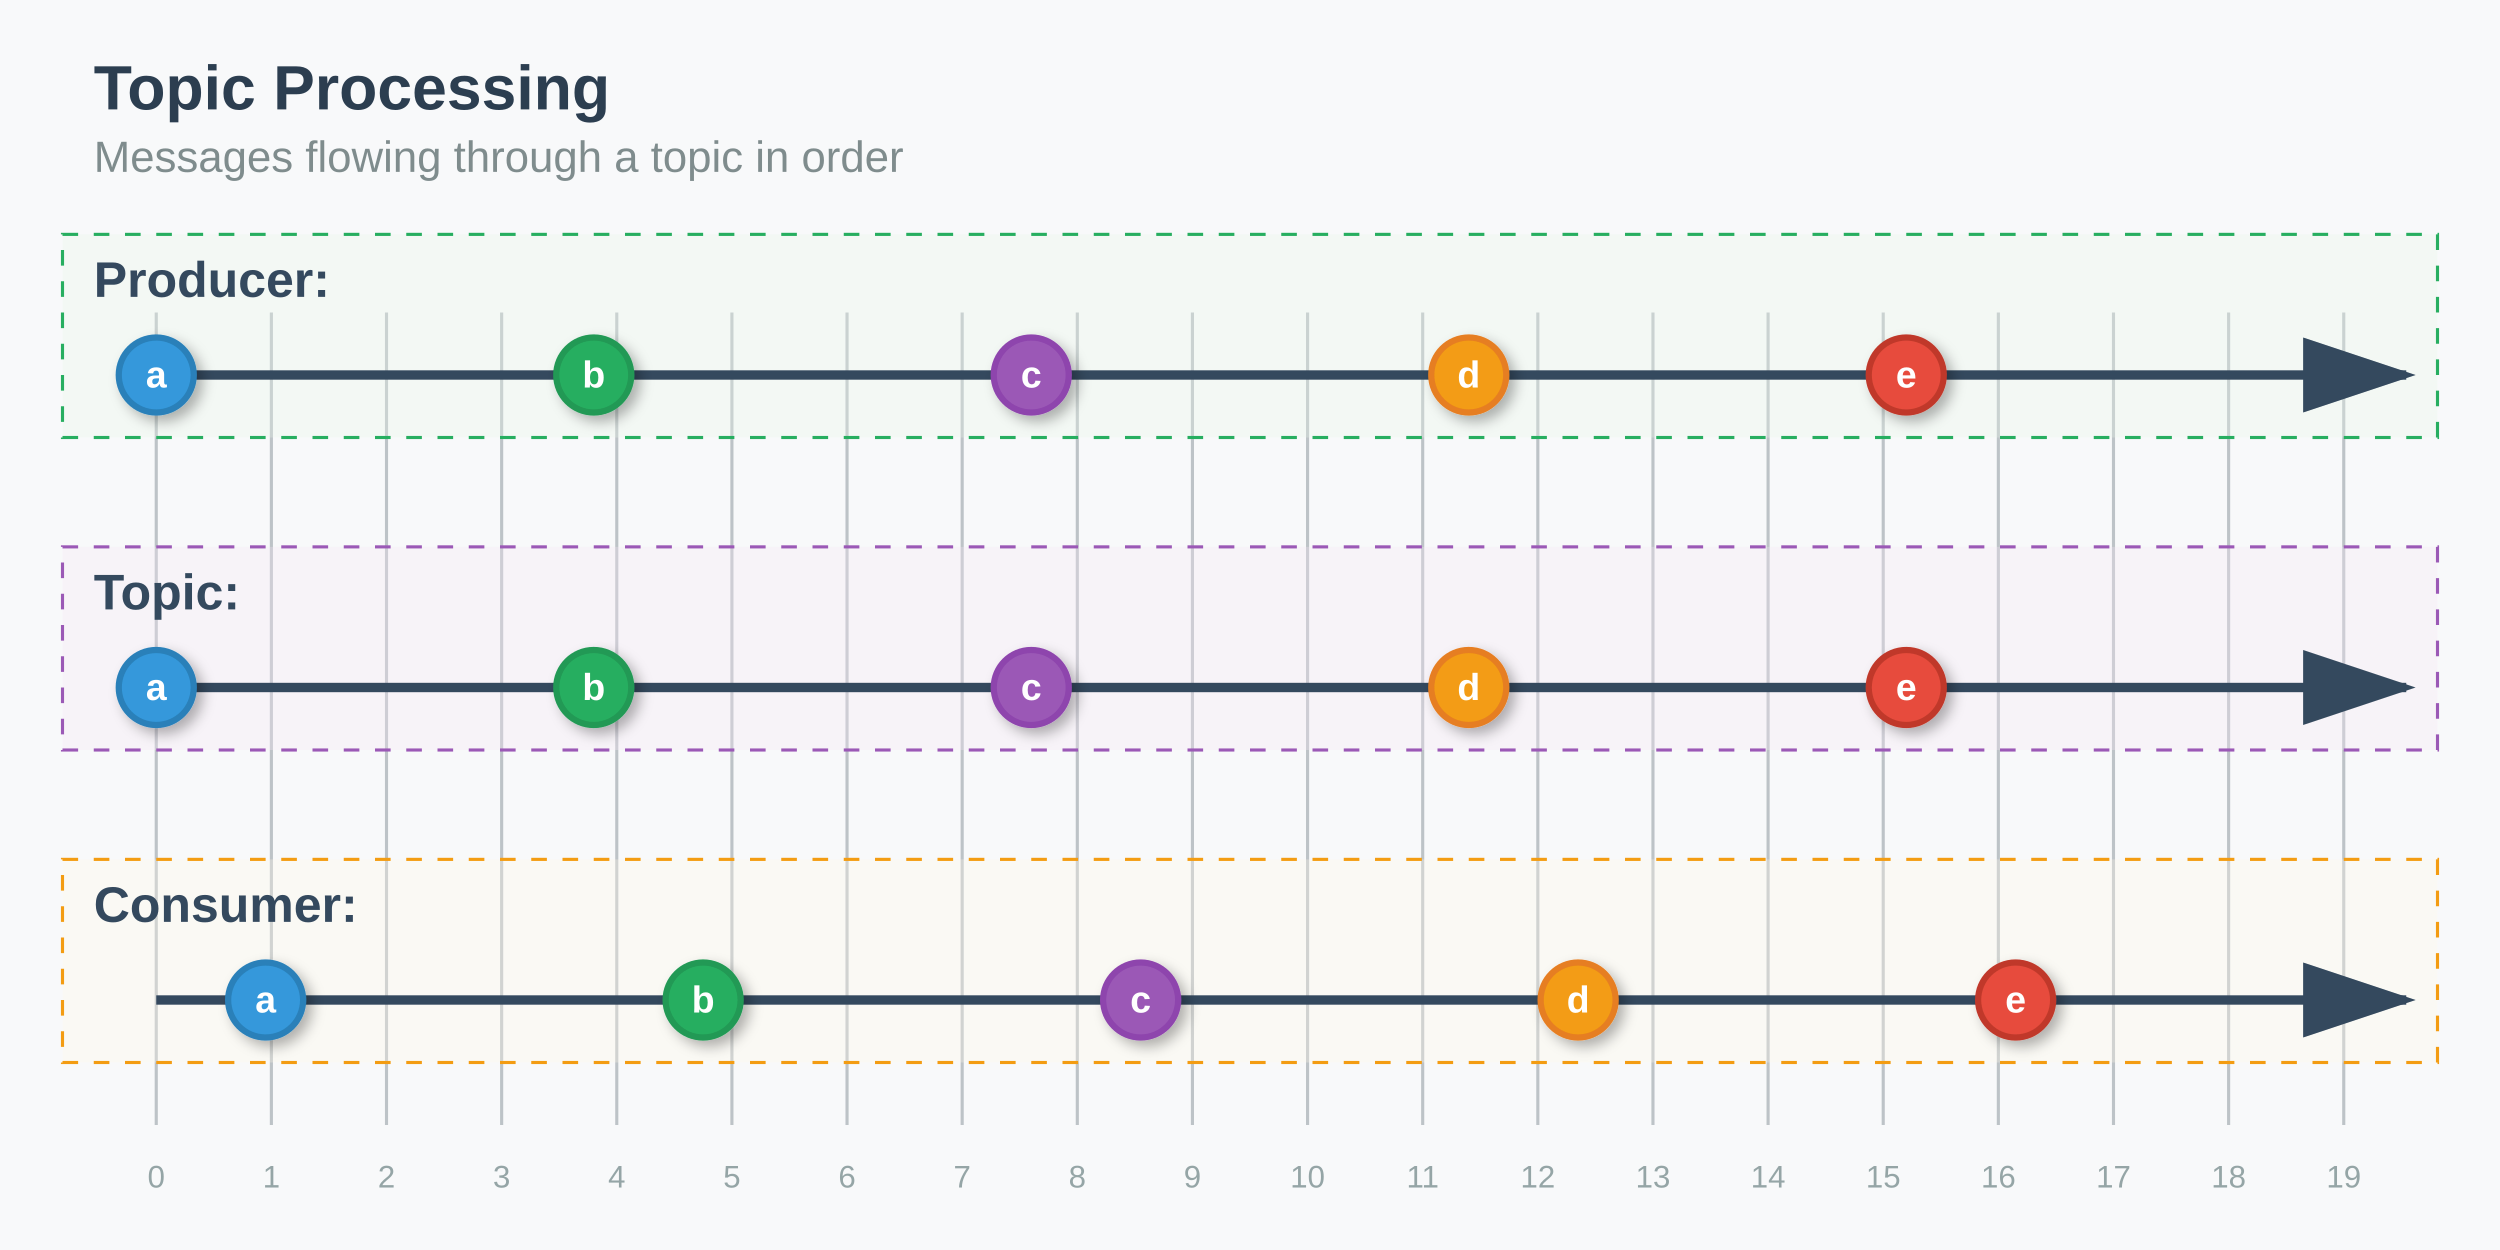
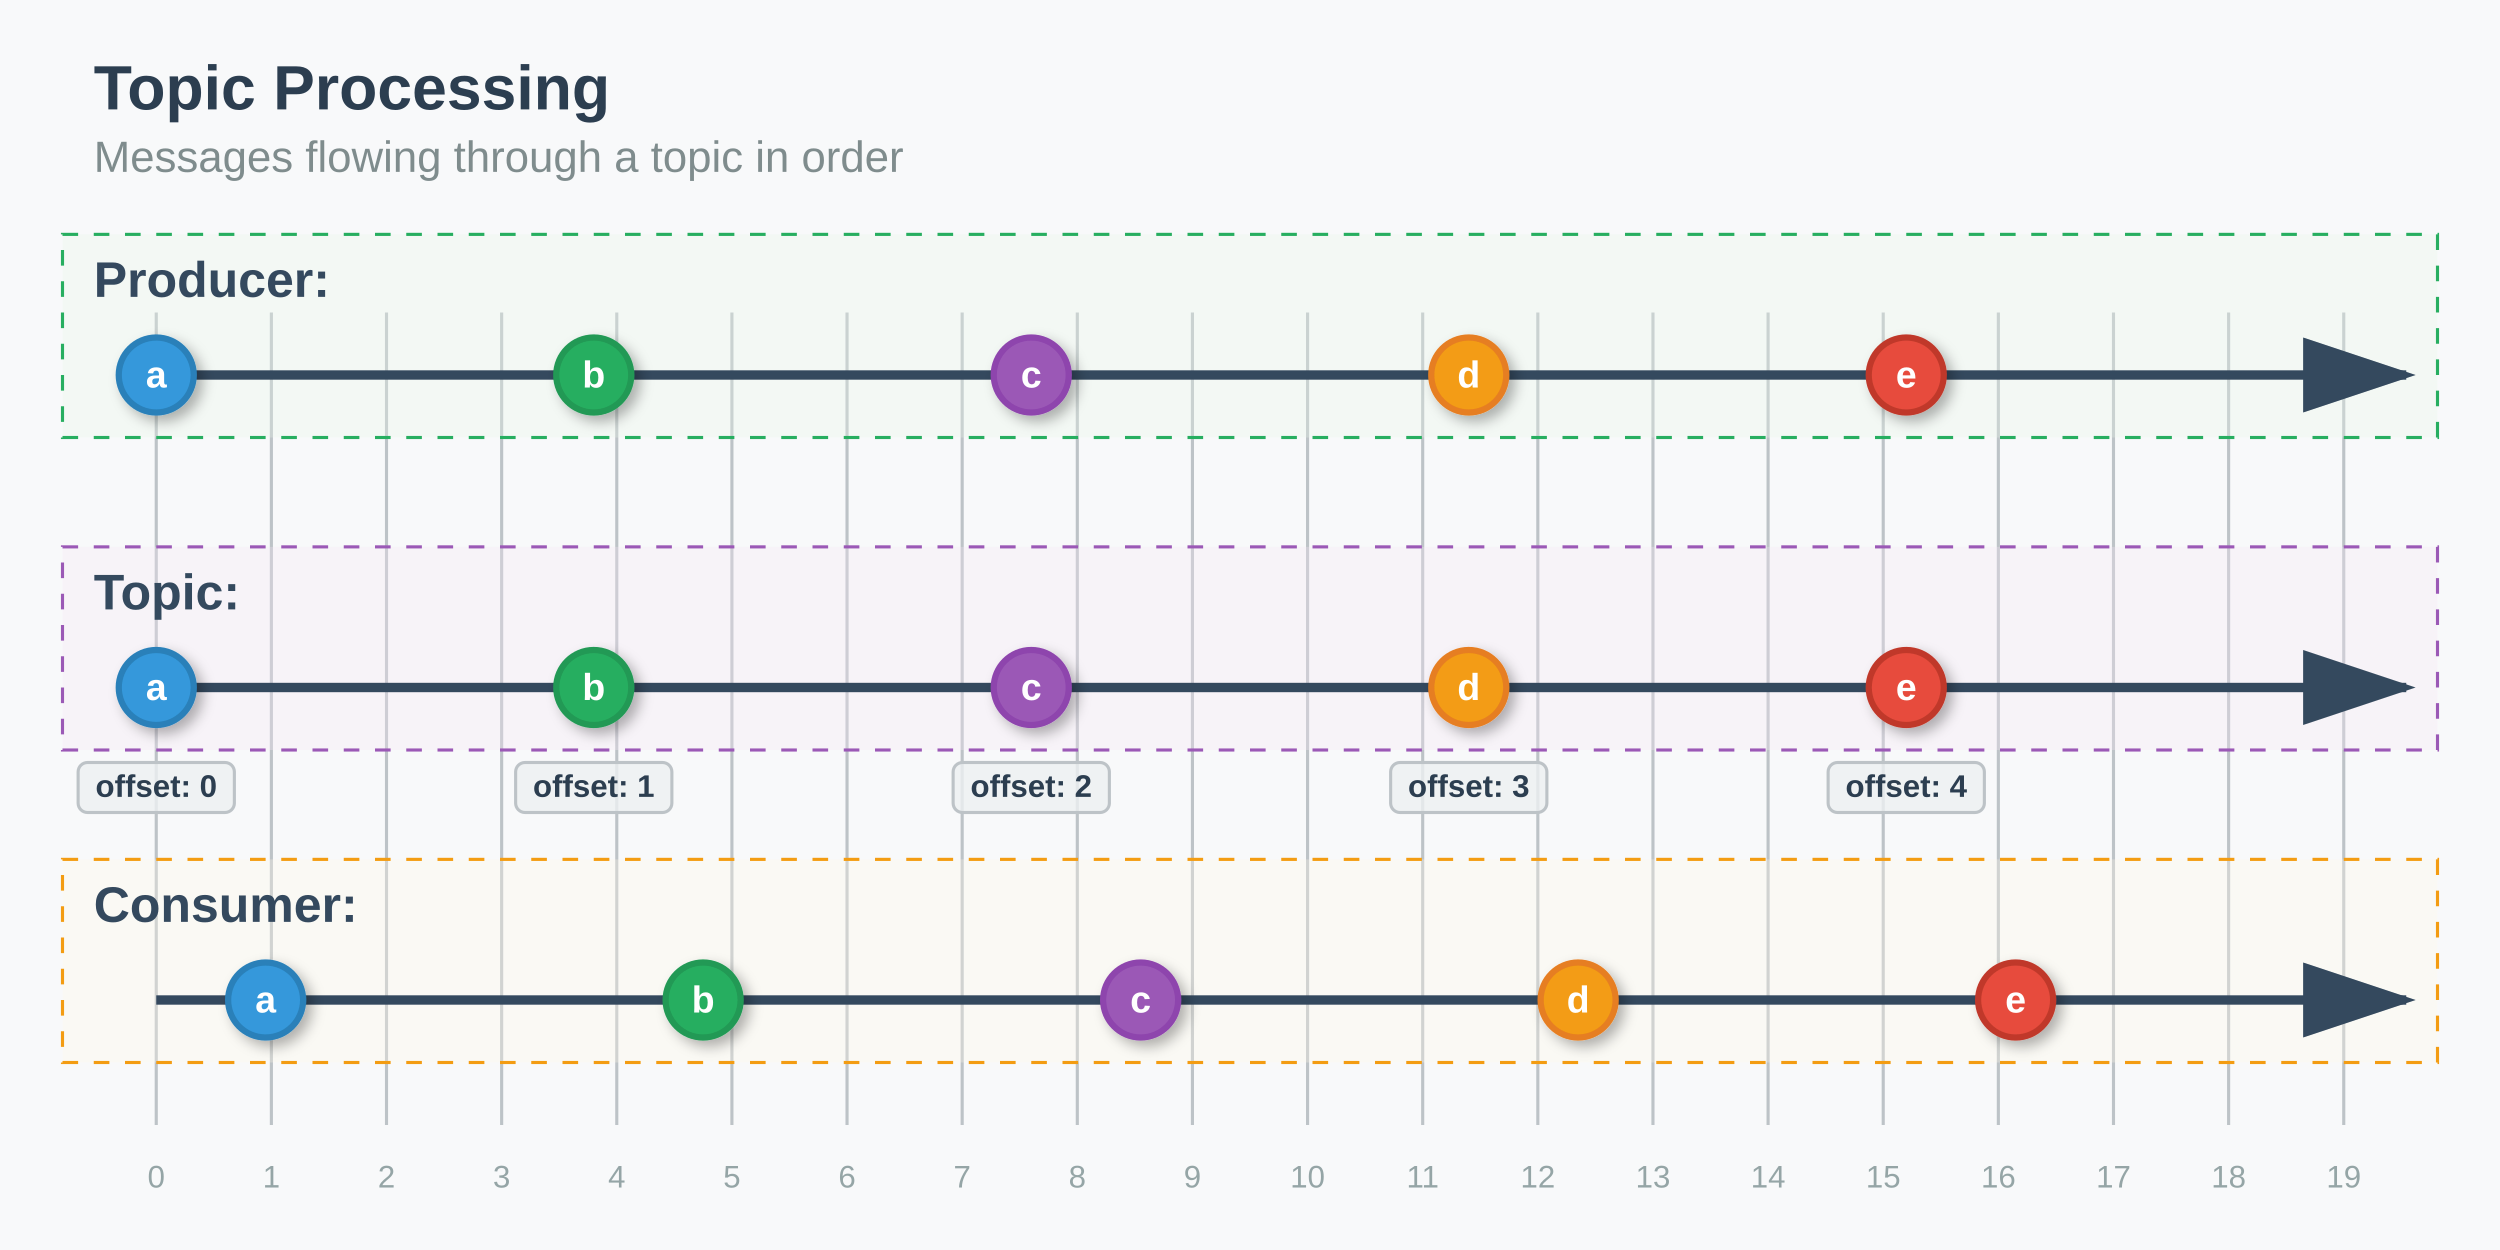
<svg xmlns="http://www.w3.org/2000/svg" width="800" height="400">
  <defs>
    <style>
      .title { font-family: 'Segoe UI', Arial, sans-serif; font-size: 20px; font-weight: bold; fill: #2c3e50; }
      .description { font-family: 'Segoe UI', Arial, sans-serif; font-size: 14px; fill: #7f8c8d; }
      .stream-label { font-family: 'Segoe UI', Arial, sans-serif; font-size: 16px; font-weight: 600; fill: #34495e; }
      .timeline { stroke: #34495e; stroke-width: 3; fill: none; }
      .timeline-arrow { stroke: #34495e; stroke-width: 3; fill: none; marker-end: url(#arrowhead); }
      .producer-bg { fill: #e8f5e8; fill-opacity: 0.3; stroke: #27ae60; stroke-width: 1; stroke-dasharray: 5,5; }
      .topic-bg { fill: #f3e5f5; fill-opacity: 0.3; stroke: #9b59b6; stroke-width: 1; stroke-dasharray: 5,5; }
      .partition-bg { fill: #e8f4fd; fill-opacity: 0.3; stroke: #3498db; stroke-width: 1; stroke-dasharray: 5,5; }
      .consumer-bg { fill: #fef9e7; fill-opacity: 0.3; stroke: #f39c12; stroke-width: 1; stroke-dasharray: 5,5; }
      .marble { fill: #3498db; stroke: #2980b9; stroke-width: 2; }
      .marble-blue { fill: #3498db; stroke: #2980b9; stroke-width: 2; }
      .marble-green { fill: #27ae60; stroke: #229954; stroke-width: 2; }
      .marble-purple { fill: #9b59b6; stroke: #8e44ad; stroke-width: 2; }
      .marble-orange { fill: #f39c12; stroke: #e67e22; stroke-width: 2; }
      .marble-red { fill: #e74c3c; stroke: #c0392b; stroke-width: 2; }
      .marble-yellow { fill: #f1c40f; stroke: #f39c12; stroke-width: 2; }
      .marble-teal { fill: #1abc9c; stroke: #16a085; stroke-width: 2; }
      .marble-pink { fill: #e91e63; stroke: #c2185b; stroke-width: 2; }
      .marble-indigo { fill: #6366f1; stroke: #4f46e5; stroke-width: 2; }
      .marble-cyan { fill: #06b6d4; stroke: #0891b2; stroke-width: 2; }
      .marble-lime { fill: #84cc16; stroke: #65a30d; stroke-width: 2; }
      .marble-amber { fill: #f59e0b; stroke: #d97706; stroke-width: 2; }
      .marble-emerald { fill: #10b981; stroke: #059669; stroke-width: 2; }
      .marble-rose { fill: #f43f5e; stroke: #e11d48; stroke-width: 2; }
      .marble-violet { fill: #8b5cf6; stroke: #7c3aed; stroke-width: 2; }
      .marble-sky { fill: #0ea5e9; stroke: #0284c7; stroke-width: 2; }
      .marble-stone { fill: #78716c; stroke: #57534e; stroke-width: 2; }
      .marble-slate { fill: #64748b; stroke: #475569; stroke-width: 2; }
      .marble-zinc { fill: #71717a; stroke: #52525b; stroke-width: 2; }
      .marble-neutral { fill: #a3a3a3; stroke: #737373; stroke-width: 2; }
      .marble-error { fill: #e74c3c; stroke: #c0392b; stroke-width: 2; }
      .marble-complete { fill: #27ae60; stroke: #229954; stroke-width: 2; }
      .marble-special { fill: #f39c12; stroke: #e67e22; stroke-width: 2; }
      .frame-marker { stroke: #bdc3c7; stroke-width: 1; fill: none; }
      .frame-number { font-family: 'Segoe UI', Arial, sans-serif; font-size: 10px; fill: #95a5a6; }
      .marble-text { font-family: 'Segoe UI', Arial, sans-serif; font-size: 12px; font-weight: bold; fill: white; text-anchor: middle; }
      .marble-text-dark { font-family: 'Segoe UI', Arial, sans-serif; font-size: 12px; font-weight: bold; fill: #2c3e50; text-anchor: middle; }
+       .offset-label { font-family: 'Segoe UI', Arial, sans-serif; font-size: 10px; font-weight: 600; fill: #2c3e50; text-anchor: middle; }
+       .offset-bg { fill: #ecf0f1; fill-opacity: 0.8; stroke: #bdc3c7; stroke-width: 1; rx: 3; }
    </style>
    <marker id="arrowhead" markerWidth="12" markerHeight="8" refX="11" refY="4" orient="auto">
      <polygon points="0 0, 12 4, 0 8" fill="#34495e" />
    </marker>
    <filter id="marbleShadow" x="-50%" y="-50%" width="200%" height="200%">
      <feDropShadow dx="2" dy="2" stdDeviation="2" flood-color="#000000" flood-opacity="0.3" />
    </filter>
  </defs>
  <rect width="800" height="400" fill="#f8f9fa" stroke="none" />
  <text x="30" y="35" class="title">Topic Processing</text>
  <text x="30" y="55" class="description">Messages flowing through a topic in order</text>
  <line x1="50" y1="100" x2="50" y2="360" class="frame-marker" />
  <text x="50" y="380" class="frame-number" text-anchor="middle">0</text>
  <line x1="86.842" y1="100" x2="86.842" y2="360" class="frame-marker" />
  <text x="86.842" y="380" class="frame-number" text-anchor="middle">1</text>
  <line x1="123.684" y1="100" x2="123.684" y2="360" class="frame-marker" />
  <text x="123.684" y="380" class="frame-number" text-anchor="middle">2</text>
  <line x1="160.526" y1="100" x2="160.526" y2="360" class="frame-marker" />
  <text x="160.526" y="380" class="frame-number" text-anchor="middle">3</text>
  <line x1="197.368" y1="100" x2="197.368" y2="360" class="frame-marker" />
  <text x="197.368" y="380" class="frame-number" text-anchor="middle">4</text>
  <line x1="234.211" y1="100" x2="234.211" y2="360" class="frame-marker" />
  <text x="234.211" y="380" class="frame-number" text-anchor="middle">5</text>
  <line x1="271.053" y1="100" x2="271.053" y2="360" class="frame-marker" />
  <text x="271.053" y="380" class="frame-number" text-anchor="middle">6</text>
  <line x1="307.895" y1="100" x2="307.895" y2="360" class="frame-marker" />
  <text x="307.895" y="380" class="frame-number" text-anchor="middle">7</text>
  <line x1="344.737" y1="100" x2="344.737" y2="360" class="frame-marker" />
  <text x="344.737" y="380" class="frame-number" text-anchor="middle">8</text>
  <line x1="381.579" y1="100" x2="381.579" y2="360" class="frame-marker" />
  <text x="381.579" y="380" class="frame-number" text-anchor="middle">9</text>
  <line x1="418.421" y1="100" x2="418.421" y2="360" class="frame-marker" />
  <text x="418.421" y="380" class="frame-number" text-anchor="middle">10</text>
  <line x1="455.263" y1="100" x2="455.263" y2="360" class="frame-marker" />
  <text x="455.263" y="380" class="frame-number" text-anchor="middle">11</text>
  <line x1="492.105" y1="100" x2="492.105" y2="360" class="frame-marker" />
  <text x="492.105" y="380" class="frame-number" text-anchor="middle">12</text>
  <line x1="528.947" y1="100" x2="528.947" y2="360" class="frame-marker" />
  <text x="528.947" y="380" class="frame-number" text-anchor="middle">13</text>
  <line x1="565.789" y1="100" x2="565.789" y2="360" class="frame-marker" />
  <text x="565.789" y="380" class="frame-number" text-anchor="middle">14</text>
  <line x1="602.632" y1="100" x2="602.632" y2="360" class="frame-marker" />
  <text x="602.632" y="380" class="frame-number" text-anchor="middle">15</text>
  <line x1="639.474" y1="100" x2="639.474" y2="360" class="frame-marker" />
  <text x="639.474" y="380" class="frame-number" text-anchor="middle">16</text>
  <line x1="676.316" y1="100" x2="676.316" y2="360" class="frame-marker" />
  <text x="676.316" y="380" class="frame-number" text-anchor="middle">17</text>
  <line x1="713.158" y1="100" x2="713.158" y2="360" class="frame-marker" />
  <text x="713.158" y="380" class="frame-number" text-anchor="middle">18</text>
  <line x1="750" y1="100" x2="750" y2="360" class="frame-marker" />
  <text x="750" y="380" class="frame-number" text-anchor="middle">19</text>
  <rect x="20" y="75" width="760" height="65" class="producer-bg" />
  <rect x="20" y="175" width="760" height="65" class="topic-bg" />
  <rect x="20" y="275" width="760" height="65" class="consumer-bg" />
  <text x="30" y="95" class="stream-label">Producer:</text>
  <line x1="50" y1="120" x2="750" y2="120" class="timeline" />
  <line x1="750" y1="120" x2="770" y2="120" class="timeline-arrow" />
  <g filter="url(#marbleShadow)">
    <circle cx="50" cy="120" r="12" class="marble-blue" />
    <text x="50" y="124" class="marble-text">a</text>
  </g>
  <g filter="url(#marbleShadow)">
    <circle cx="190" cy="120" r="12" class="marble-green" />
    <text x="190" y="124" class="marble-text">b</text>
  </g>
  <g filter="url(#marbleShadow)">
    <circle cx="330" cy="120" r="12" class="marble-purple" />
    <text x="330" y="124" class="marble-text">c</text>
  </g>
  <g filter="url(#marbleShadow)">
    <circle cx="470" cy="120" r="12" class="marble-orange" />
    <text x="470" y="124" class="marble-text">d</text>
  </g>
  <g filter="url(#marbleShadow)">
    <circle cx="610" cy="120" r="12" class="marble-red" />
    <text x="610" y="124" class="marble-text">e</text>
  </g>
  <text x="30" y="195" class="stream-label">Topic:</text>
  <line x1="50" y1="220" x2="750" y2="220" class="timeline" />
  <line x1="750" y1="220" x2="770" y2="220" class="timeline-arrow" />
  <g filter="url(#marbleShadow)">
    <circle cx="50" cy="220" r="12" class="marble-blue" />
    <text x="50" y="224" class="marble-text">a</text>
  </g>
+   <g>
+     <rect x="25" y="244" width="50" height="16" class="offset-bg" />
+     <text x="50" y="255" class="offset-label">offset: 0</text>
+   </g>
  <g filter="url(#marbleShadow)">
    <circle cx="190" cy="220" r="12" class="marble-green" />
    <text x="190" y="224" class="marble-text">b</text>
+   </g>
+   <g>
+     <rect x="165" y="244" width="50" height="16" class="offset-bg" />
+     <text x="190" y="255" class="offset-label">offset: 1</text>
  </g>
  <g filter="url(#marbleShadow)">
    <circle cx="330" cy="220" r="12" class="marble-purple" />
    <text x="330" y="224" class="marble-text">c</text>
  </g>
+   <g>
+     <rect x="305" y="244" width="50" height="16" class="offset-bg" />
+     <text x="330" y="255" class="offset-label">offset: 2</text>
+   </g>
  <g filter="url(#marbleShadow)">
    <circle cx="470" cy="220" r="12" class="marble-orange" />
    <text x="470" y="224" class="marble-text">d</text>
  </g>
+   <g>
+     <rect x="445" y="244" width="50" height="16" class="offset-bg" />
+     <text x="470" y="255" class="offset-label">offset: 3</text>
+   </g>
  <g filter="url(#marbleShadow)">
    <circle cx="610" cy="220" r="12" class="marble-red" />
    <text x="610" y="224" class="marble-text">e</text>
+   </g>
+   <g>
+     <rect x="585" y="244" width="50" height="16" class="offset-bg" />
+     <text x="610" y="255" class="offset-label">offset: 4</text>
  </g>
  <text x="30" y="295" class="stream-label">Consumer:</text>
  <line x1="50" y1="320" x2="750" y2="320" class="timeline" />
  <line x1="750" y1="320" x2="770" y2="320" class="timeline-arrow" />
  <g filter="url(#marbleShadow)">
    <circle cx="85" cy="320" r="12" class="marble-blue" />
    <text x="85" y="324" class="marble-text">a</text>
  </g>
  <g filter="url(#marbleShadow)">
    <circle cx="225" cy="320" r="12" class="marble-green" />
    <text x="225" y="324" class="marble-text">b</text>
  </g>
  <g filter="url(#marbleShadow)">
    <circle cx="365" cy="320" r="12" class="marble-purple" />
    <text x="365" y="324" class="marble-text">c</text>
  </g>
  <g filter="url(#marbleShadow)">
    <circle cx="505" cy="320" r="12" class="marble-orange" />
    <text x="505" y="324" class="marble-text">d</text>
  </g>
  <g filter="url(#marbleShadow)">
    <circle cx="645" cy="320" r="12" class="marble-red" />
    <text x="645" y="324" class="marble-text">e</text>
  </g>
</svg>
